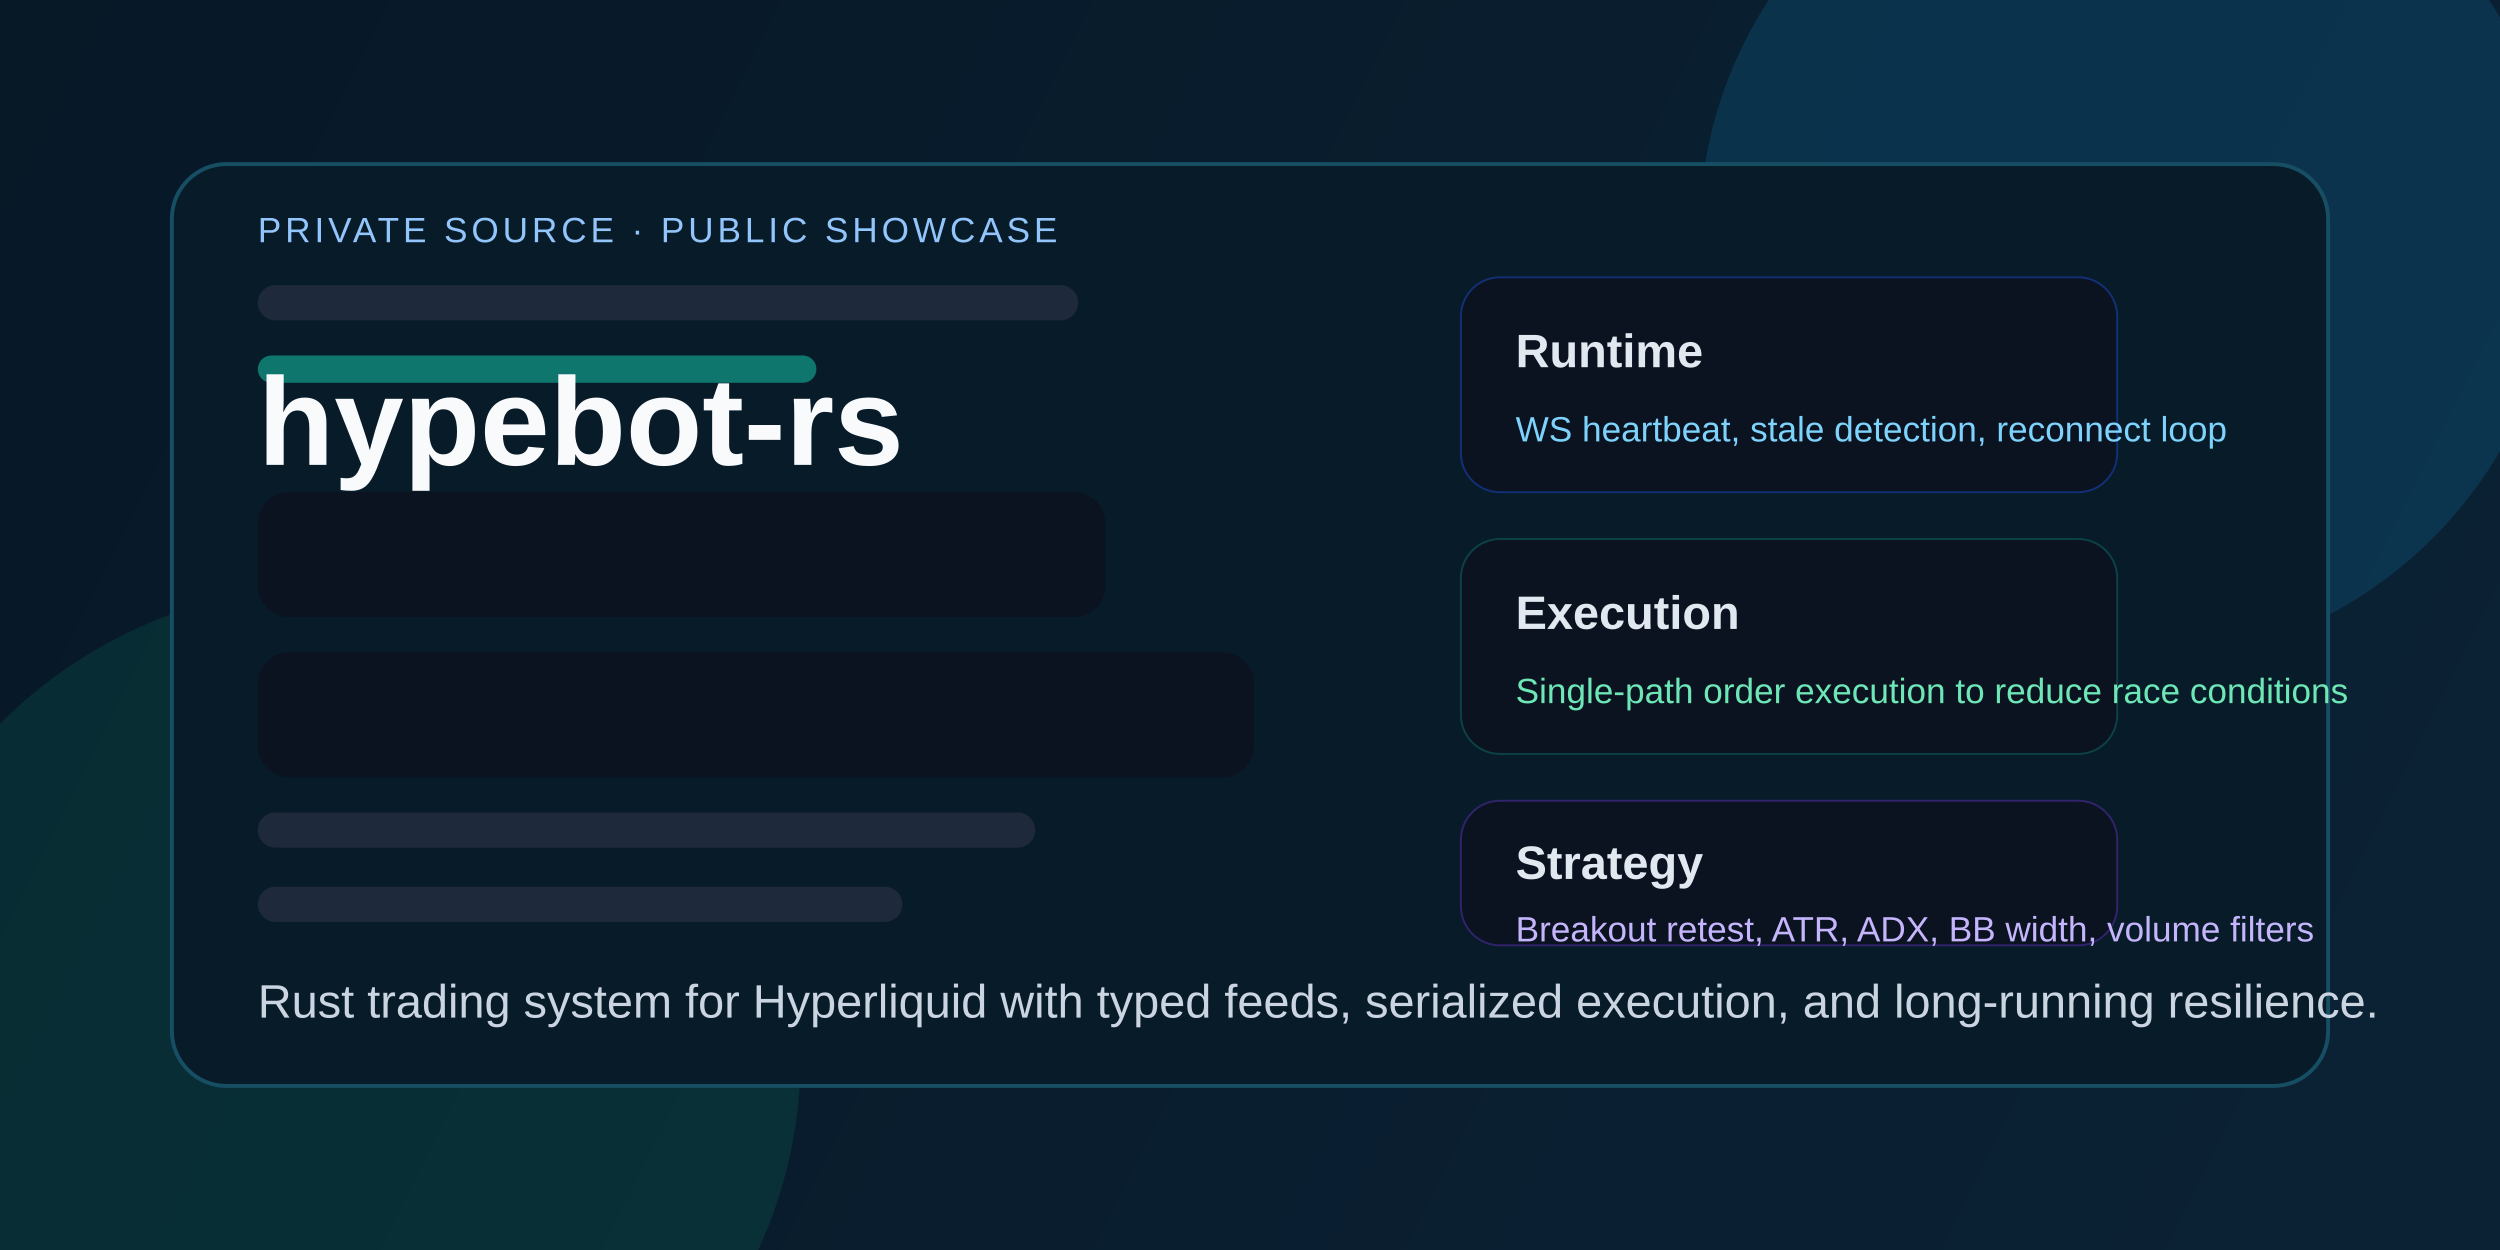
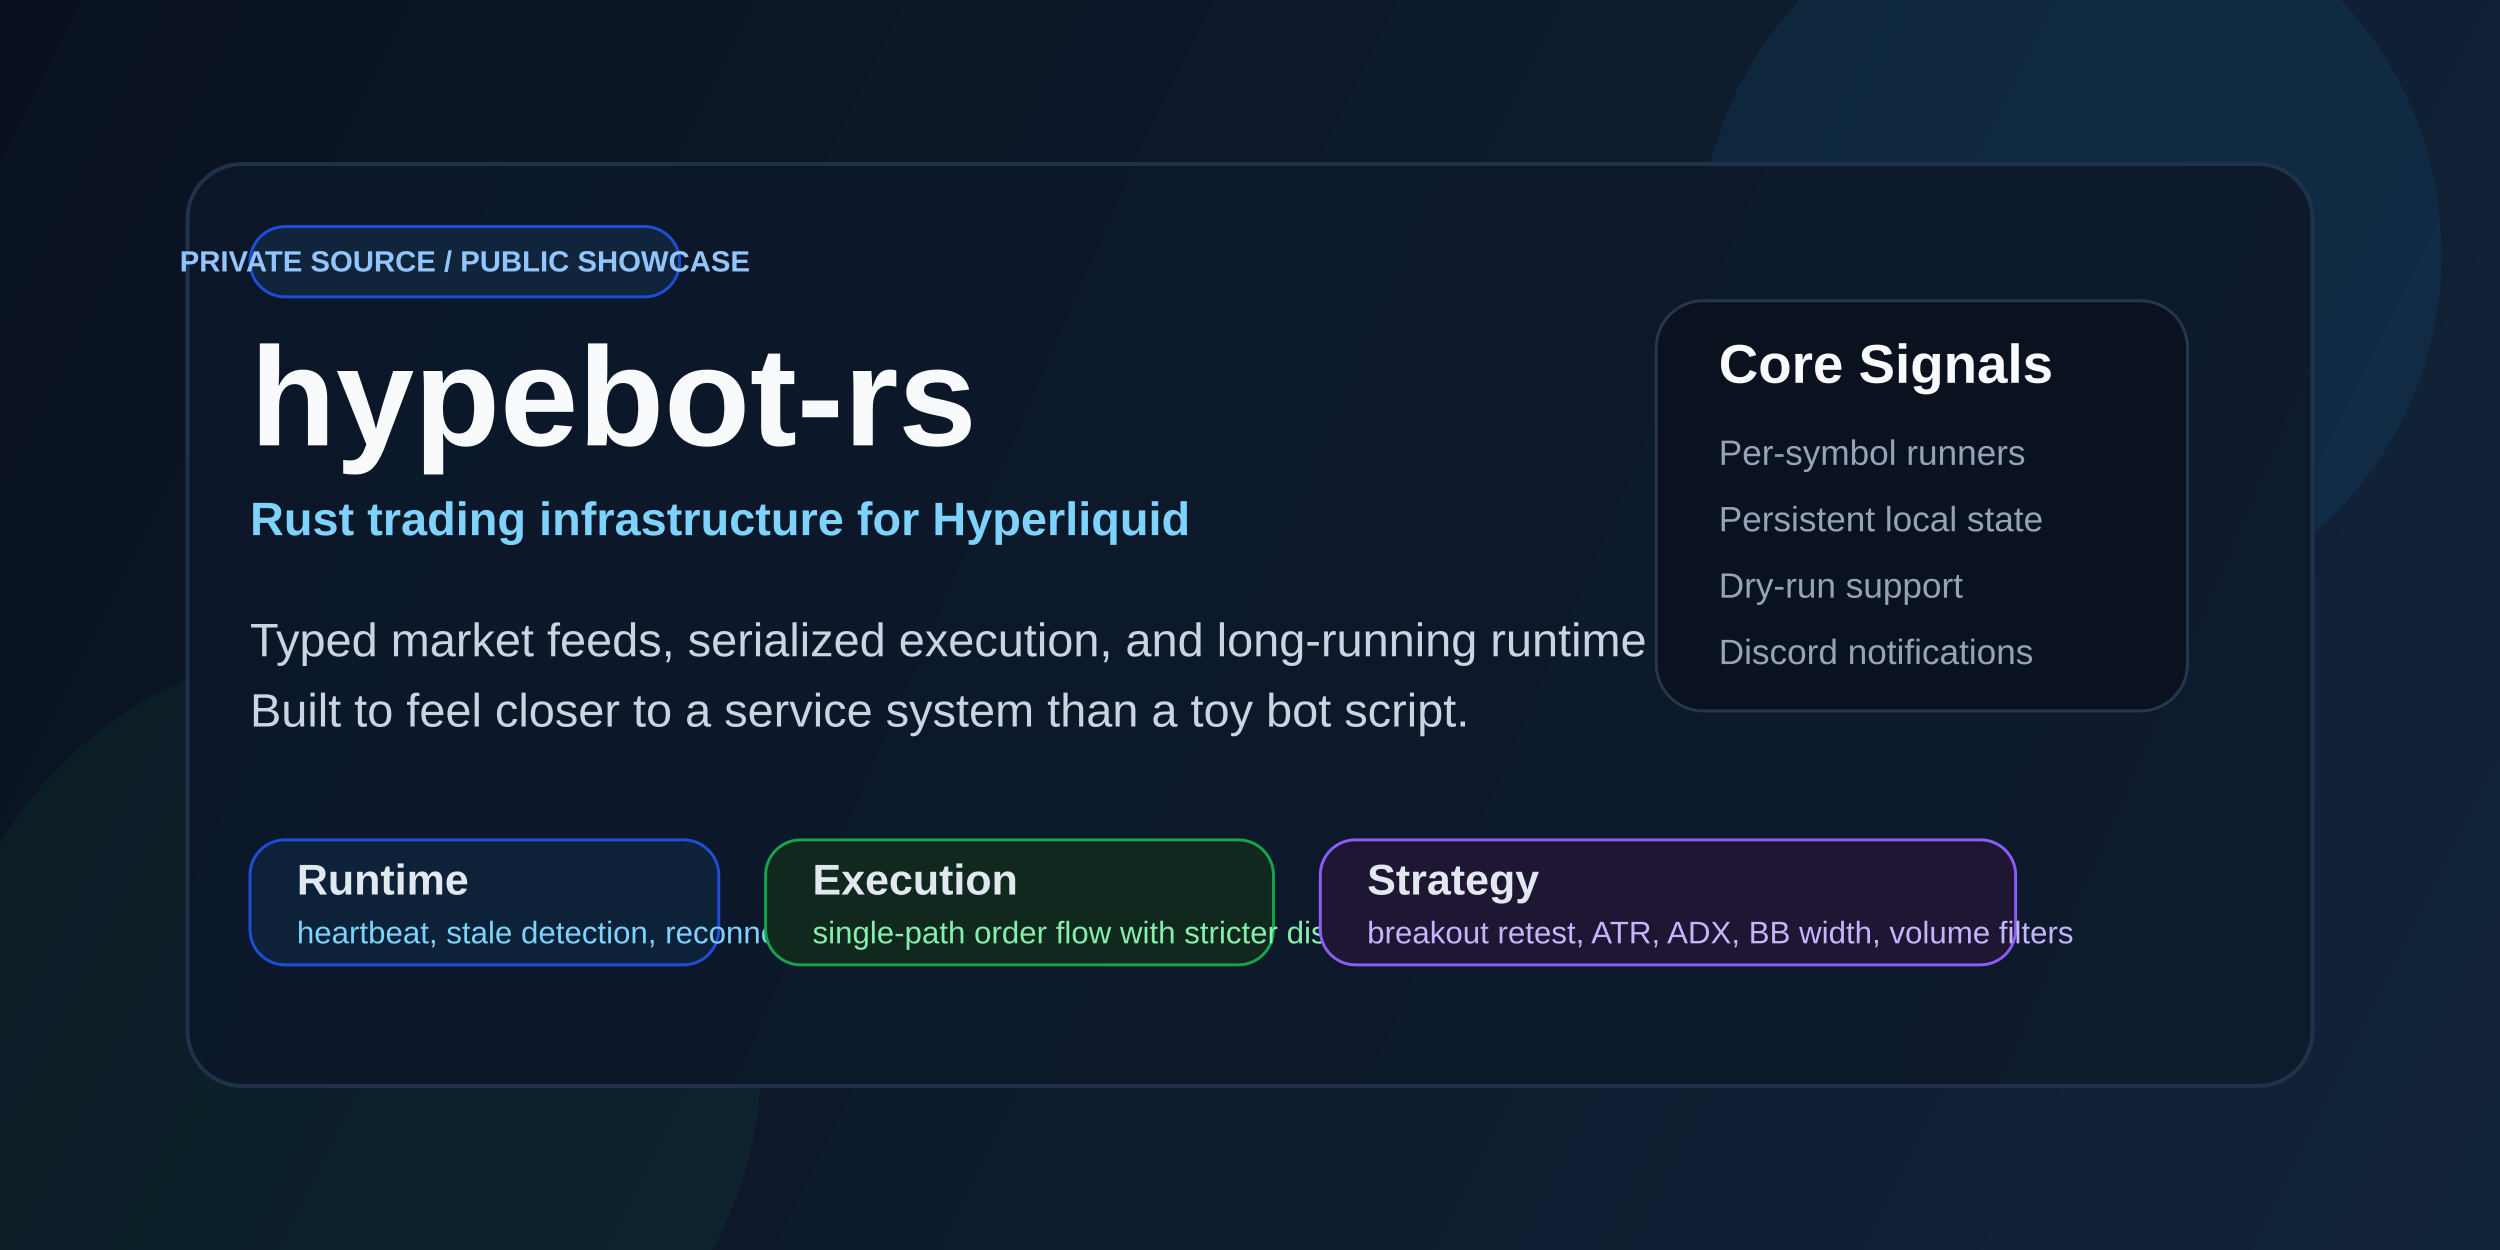
- <svg xmlns="http://www.w3.org/2000/svg" width="1280" height="640" viewBox="0 0 1280 640" fill="none">
-   <rect width="1280" height="640" fill="#06131E" />
-   <rect x="0" y="0" width="1280" height="640" fill="url(#bg)" />
-   <circle cx="1090" cy="120" r="220" fill="#0EA5E9" fill-opacity="0.15" />
-   <circle cx="170" cy="540" r="240" fill="#10B981" fill-opacity="0.12" />
-   <rect x="88" y="84" width="1104" height="472" rx="28" fill="#081B29" stroke="#164E63" stroke-width="2" />
-   <rect x="132" y="146" width="420" height="18" rx="9" fill="#1E293B" />
-   <rect x="132" y="182" width="286" height="14" rx="7" fill="#0F766E" />
-   <rect x="132" y="252" width="434" height="64" rx="16" fill="#0B1220" />
-   <rect x="132" y="334" width="510" height="64" rx="16" fill="#0B1220" />
-   <rect x="132" y="416" width="398" height="18" rx="9" fill="#1E293B" />
-   <rect x="132" y="454" width="330" height="18" rx="9" fill="#1E293B" />
-   <rect x="748" y="142" width="336" height="110" rx="20" fill="#0B1220" stroke="#1D4ED8" stroke-opacity="0.45" />
-   <rect x="748" y="276" width="336" height="110" rx="20" fill="#0B1220" stroke="#0F766E" stroke-opacity="0.45" />
-   <rect x="748" y="410" width="336" height="74" rx="20" fill="#0B1220" stroke="#7C3AED" stroke-opacity="0.35" />
-   <text x="132" y="124" fill="#93C5FD" font-family="Arial, sans-serif" font-size="18" letter-spacing="2">PRIVATE SOURCE · PUBLIC SHOWCASE</text>
-   <text x="132" y="238" fill="#F8FAFC" font-family="Arial, sans-serif" font-size="64" font-weight="700">hypebot-rs</text>
-   <text x="132" y="521" fill="#CBD5E1" font-family="Arial, sans-serif" font-size="24">Rust trading system for Hyperliquid with typed feeds, serialized execution, and long-running resilience.</text>
-   <text x="776" y="188" fill="#E2E8F0" font-family="Arial, sans-serif" font-size="24" font-weight="700">Runtime</text>
-   <text x="776" y="226" fill="#7DD3FC" font-family="Arial, sans-serif" font-size="18">WS heartbeat, stale detection, reconnect loop</text>
-   <text x="776" y="322" fill="#E2E8F0" font-family="Arial, sans-serif" font-size="24" font-weight="700">Execution</text>
-   <text x="776" y="360" fill="#6EE7B7" font-family="Arial, sans-serif" font-size="18">Single-path order execution to reduce race conditions</text>
-   <text x="776" y="450" fill="#E2E8F0" font-family="Arial, sans-serif" font-size="24" font-weight="700">Strategy</text>
-   <text x="776" y="482" fill="#C4B5FD" font-family="Arial, sans-serif" font-size="18">Breakout retest, ATR, ADX, BB width, volume filters</text>
+ <svg xmlns="http://www.w3.org/2000/svg" width="1280" height="640" viewBox="0 0 1280 640">
  <defs>
    <linearGradient id="bg" x1="0" y1="0" x2="1280" y2="640" gradientUnits="userSpaceOnUse">
-       <stop stop-color="#071827" />
-       <stop offset="1" stop-color="#0B2235" />
+       <stop offset="0" stop-color="#09111f" />
+       <stop offset="1" stop-color="#12243a" />
+     </linearGradient>
+     <linearGradient id="panel" x1="96" y1="84" x2="1184" y2="556" gradientUnits="userSpaceOnUse">
+       <stop offset="0" stop-color="#0b1728" />
+       <stop offset="1" stop-color="#0e1b2d" />
    </linearGradient>
  </defs>
+   <rect width="1280" height="640" fill="url(#bg)" />
+   <circle cx="1060" cy="130" r="190" fill="#0ea5e9" fill-opacity="0.08" />
+   <circle cx="180" cy="540" r="210" fill="#22c55e" fill-opacity="0.06" />
+   <rect x="96" y="84" width="1088" height="472" rx="28" fill="url(#panel)" stroke="#20324a" stroke-width="2" />
+   <rect x="128" y="116" width="220" height="36" rx="18" fill="#10243b" stroke="#1d4ed8" stroke-width="1.5" />
+   <text x="238" y="139" fill="#93c5fd" font-family="Verdana, Arial, sans-serif" font-size="15" font-weight="700" text-anchor="middle">PRIVATE SOURCE  /  PUBLIC SHOWCASE</text>
+   <text x="128" y="228" fill="#f8fafc" font-family="Verdana, Arial, sans-serif" font-size="72" font-weight="700">hypebot-rs</text>
+   <text x="128" y="274" fill="#7dd3fc" font-family="Verdana, Arial, sans-serif" font-size="24" font-weight="700">Rust trading infrastructure for Hyperliquid</text>
+   <text x="128" y="336" fill="#cbd5e1" font-family="Verdana, Arial, sans-serif" font-size="24">Typed market feeds, serialized execution, and long-running runtime resilience.</text>
+   <text x="128" y="372" fill="#cbd5e1" font-family="Verdana, Arial, sans-serif" font-size="24">Built to feel closer to a service system than a toy bot script.</text>
+   <rect x="128" y="430" width="240" height="64" rx="18" fill="#0d2238" stroke="#1d4ed8" stroke-width="1.5" />
+   <text x="152" y="458" fill="#e2e8f0" font-family="Verdana, Arial, sans-serif" font-size="22" font-weight="700">Runtime</text>
+   <text x="152" y="483" fill="#7dd3fc" font-family="Verdana, Arial, sans-serif" font-size="16">heartbeat, stale detection, reconnect loop</text>
+   <rect x="392" y="430" width="260" height="64" rx="18" fill="#10281d" stroke="#16a34a" stroke-width="1.5" />
+   <text x="416" y="458" fill="#e2e8f0" font-family="Verdana, Arial, sans-serif" font-size="22" font-weight="700">Execution</text>
+   <text x="416" y="483" fill="#86efac" font-family="Verdana, Arial, sans-serif" font-size="16">single-path order flow with stricter discipline</text>
+   <rect x="676" y="430" width="356" height="64" rx="18" fill="#1f1633" stroke="#8b5cf6" stroke-width="1.5" />
+   <text x="700" y="458" fill="#e2e8f0" font-family="Verdana, Arial, sans-serif" font-size="22" font-weight="700">Strategy</text>
+   <text x="700" y="483" fill="#c4b5fd" font-family="Verdana, Arial, sans-serif" font-size="16">breakout retest, ATR, ADX, BB width, volume filters</text>
+   <rect x="848" y="154" width="272" height="210" rx="24" fill="#0a1220" stroke="#26364d" stroke-width="1.5" />
+   <text x="880" y="196" fill="#f8fafc" font-family="Verdana, Arial, sans-serif" font-size="28" font-weight="700">Core Signals</text>
+   <text x="880" y="238" fill="#94a3b8" font-family="Verdana, Arial, sans-serif" font-size="18">Per-symbol runners</text>
+   <text x="880" y="272" fill="#94a3b8" font-family="Verdana, Arial, sans-serif" font-size="18">Persistent local state</text>
+   <text x="880" y="306" fill="#94a3b8" font-family="Verdana, Arial, sans-serif" font-size="18">Dry-run support</text>
+   <text x="880" y="340" fill="#94a3b8" font-family="Verdana, Arial, sans-serif" font-size="18">Discord notifications</text>
</svg>
